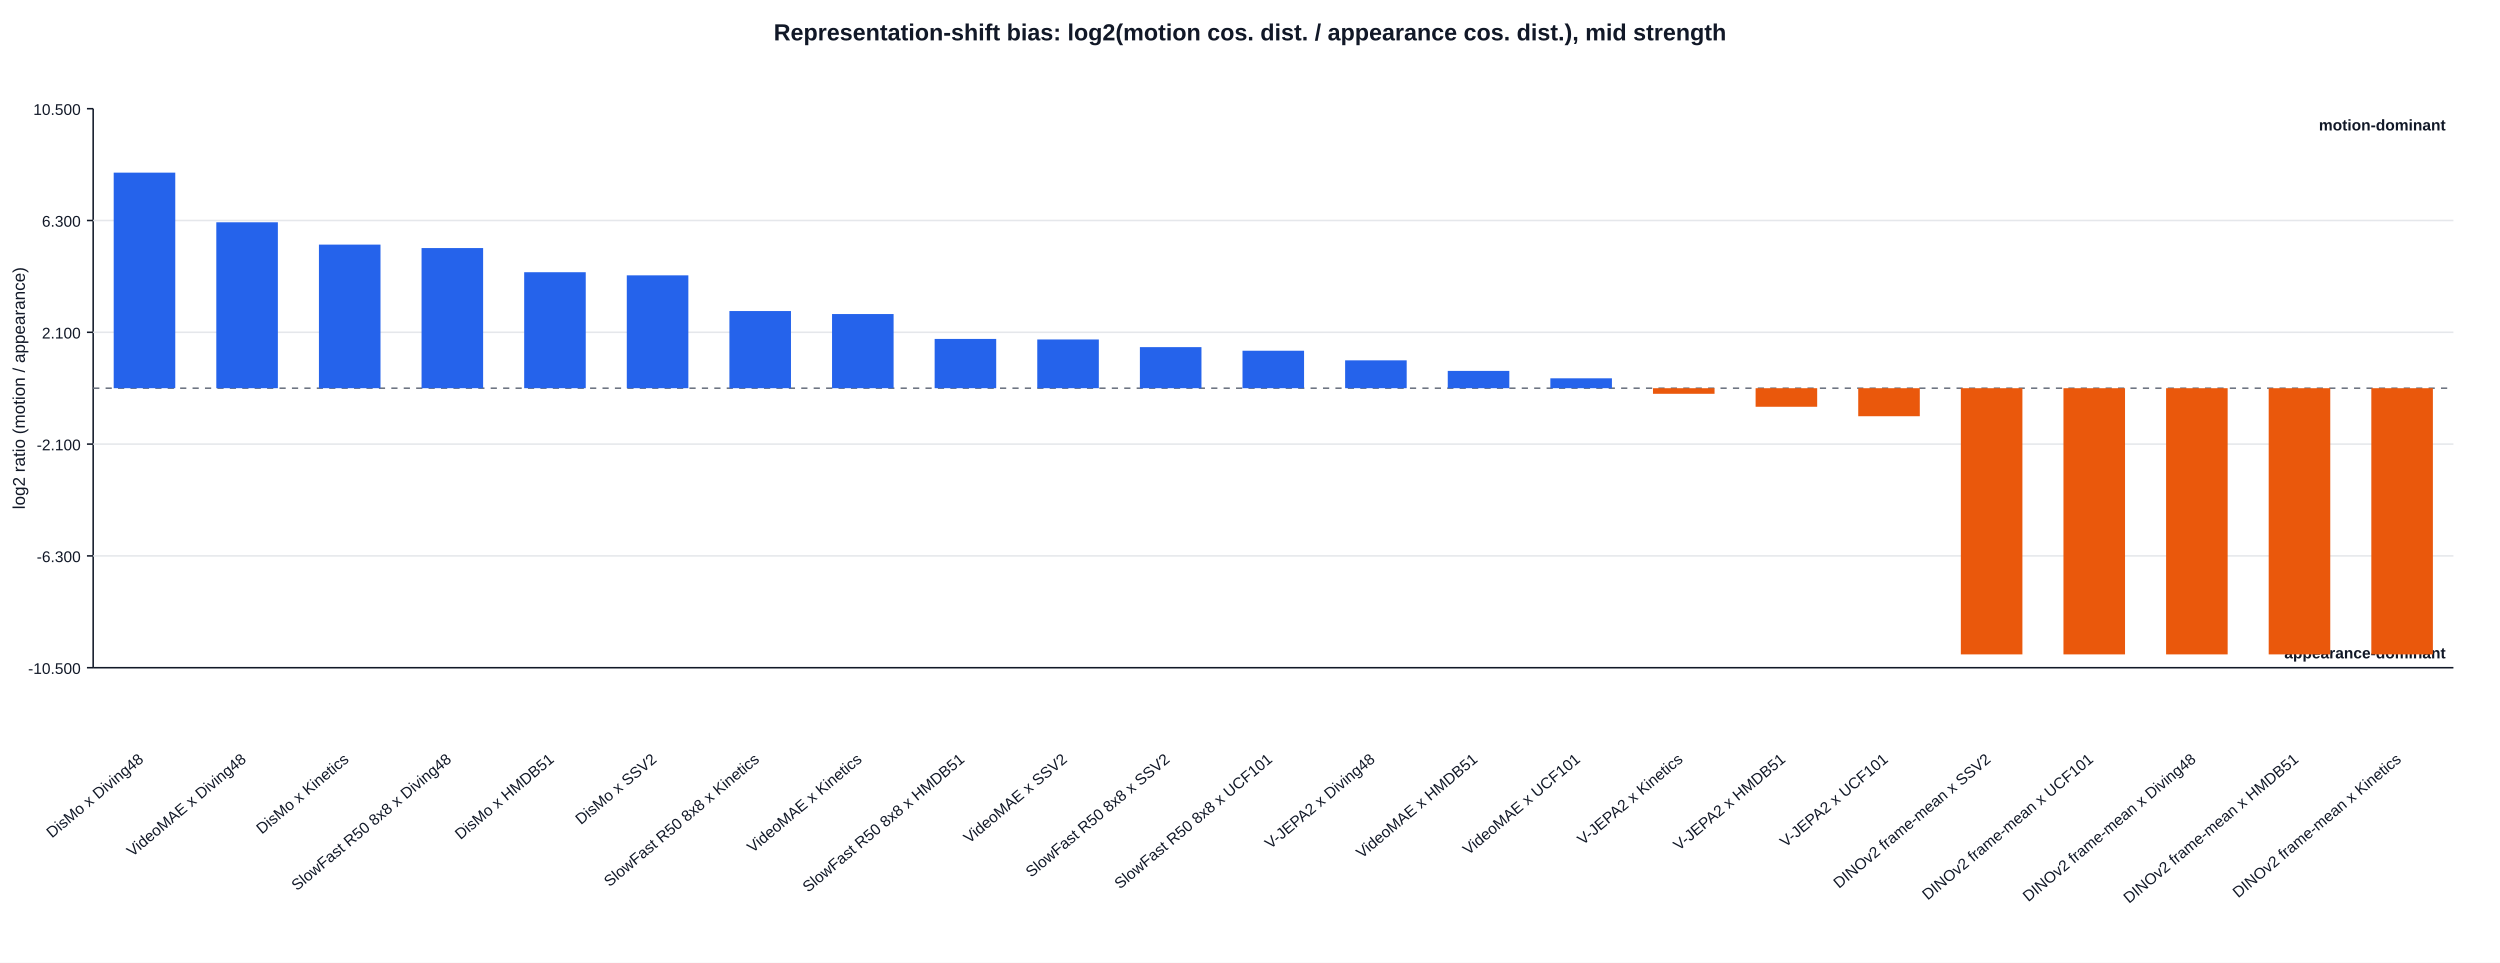
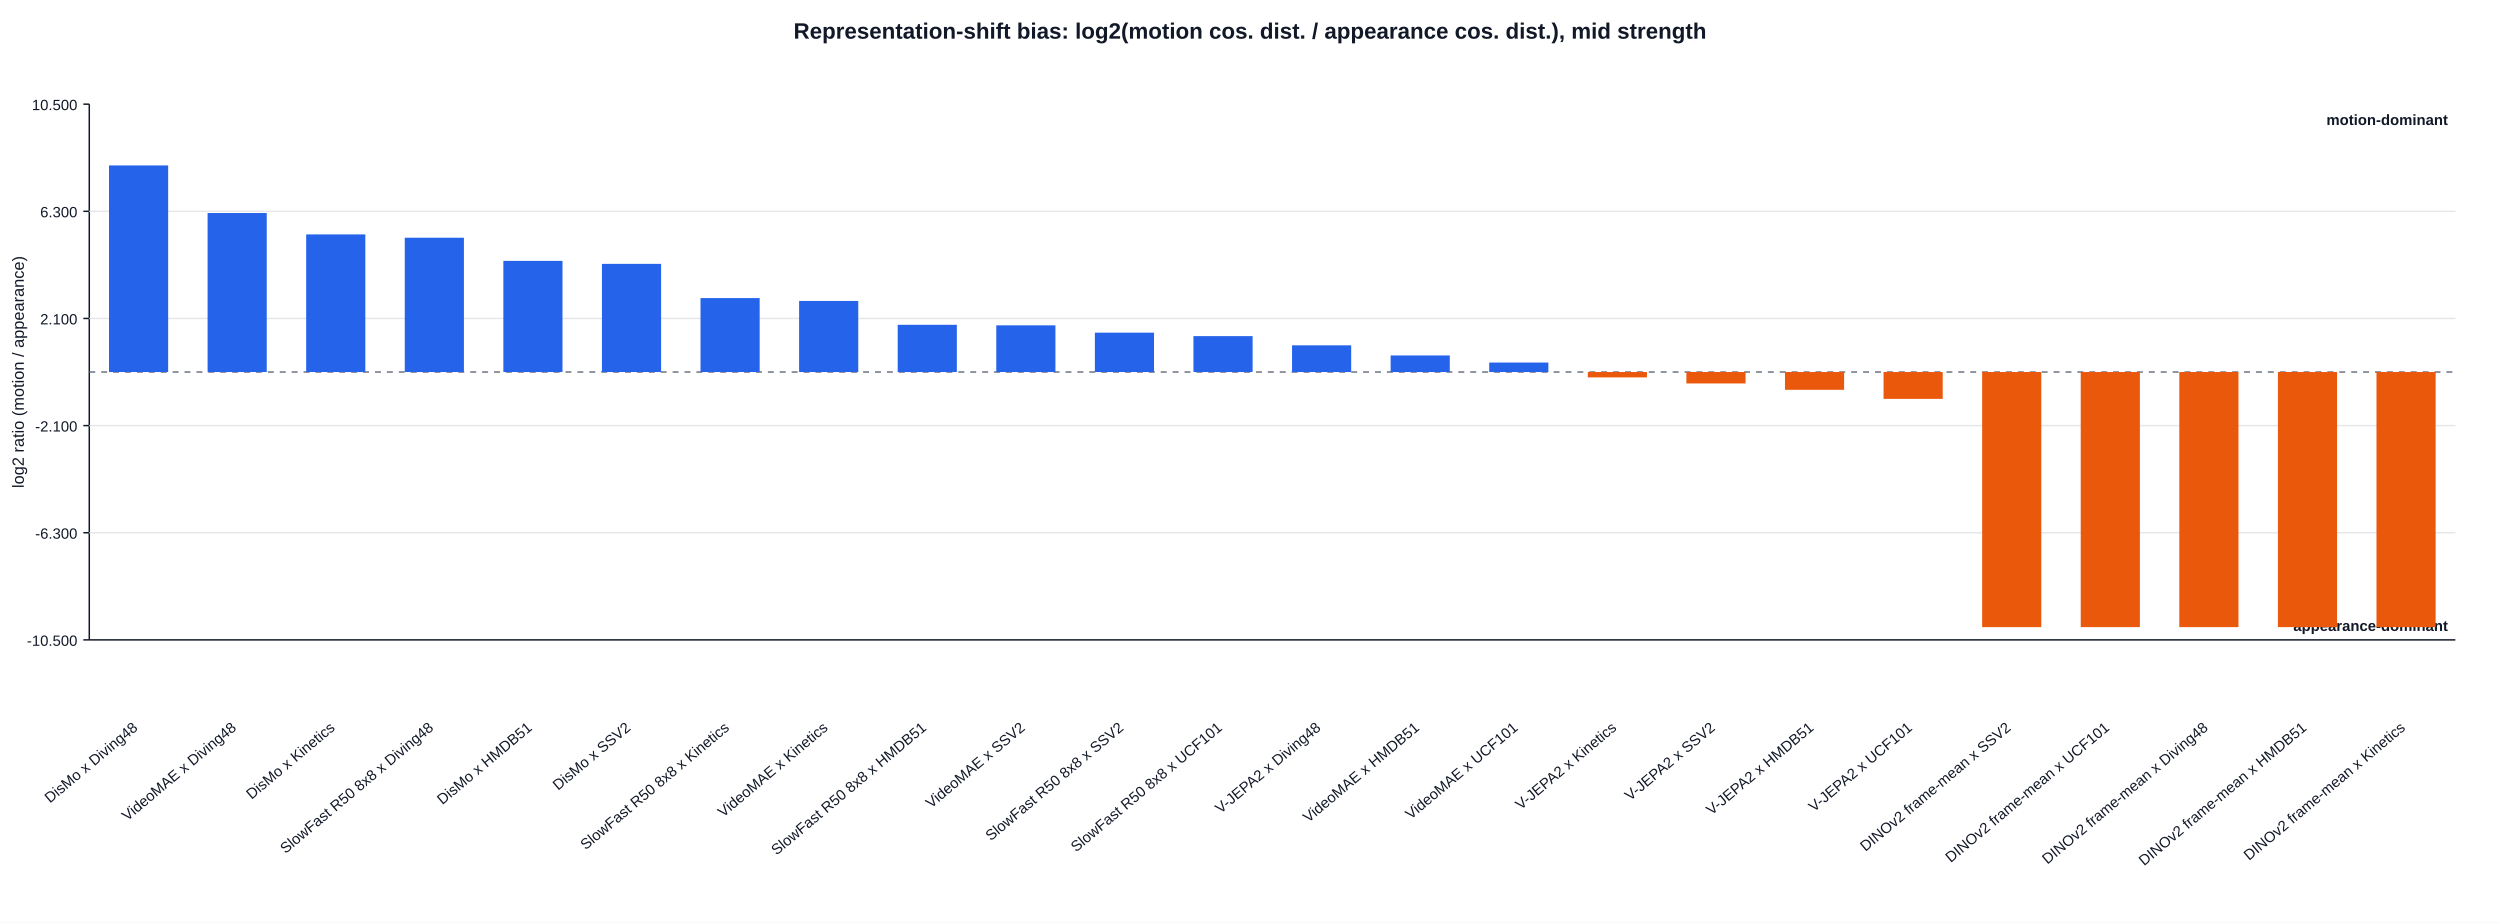
- <svg xmlns="http://www.w3.org/2000/svg" width="1610" height="620" viewBox="0 0 1610 620">
+ <svg xmlns="http://www.w3.org/2000/svg" width="1680" height="620" viewBox="0 0 1680 620">
  <rect width="100%" height="100%" fill="#ffffff" />
  <style>text { font-family: Arial, Helvetica, sans-serif; fill: #111827; }</style>
-   <text x="805.00" y="26.00" font-size="15" font-weight="700" text-anchor="middle">Representation-shift bias: log2(motion cos. dist. / appearance cos. dist.), mid strength</text>
+   <text x="840.00" y="26.00" font-size="15" font-weight="700" text-anchor="middle">Representation-shift bias: log2(motion cos. dist. / appearance cos. dist.), mid strength</text>
  <text x="16.00" y="250.00" font-size="11" font-weight="400" text-anchor="middle" transform="rotate(-90 16.00 250.00)">log2 ratio (motion / appearance)</text>
-   <line x1="60" y1="430" x2="1580" y2="430" stroke="#111827" stroke-width="1" />
+   <line x1="60" y1="430" x2="1650" y2="430" stroke="#111827" stroke-width="1" />
  <line x1="60" y1="70" x2="60" y2="430" stroke="#111827" stroke-width="1" />
  <line x1="56" y1="430.00" x2="60" y2="430.00" stroke="#111827" />
  <text x="52.00" y="434.00" font-size="10" font-weight="400" text-anchor="end">-10.500</text>
  <line x1="56" y1="358.00" x2="60" y2="358.00" stroke="#111827" />
  <text x="52.00" y="362.00" font-size="10" font-weight="400" text-anchor="end">-6.300</text>
-   <line x1="60" y1="358.00" x2="1580" y2="358.00" stroke="#e5e7eb" stroke-width="1" />
+   <line x1="60" y1="358.00" x2="1650" y2="358.00" stroke="#e5e7eb" stroke-width="1" />
  <line x1="56" y1="286.00" x2="60" y2="286.00" stroke="#111827" />
  <text x="52.00" y="290.00" font-size="10" font-weight="400" text-anchor="end">-2.100</text>
-   <line x1="60" y1="286.00" x2="1580" y2="286.00" stroke="#e5e7eb" stroke-width="1" />
+   <line x1="60" y1="286.00" x2="1650" y2="286.00" stroke="#e5e7eb" stroke-width="1" />
  <line x1="56" y1="214.00" x2="60" y2="214.00" stroke="#111827" />
  <text x="52.00" y="218.00" font-size="10" font-weight="400" text-anchor="end">2.100</text>
-   <line x1="60" y1="214.00" x2="1580" y2="214.00" stroke="#e5e7eb" stroke-width="1" />
+   <line x1="60" y1="214.00" x2="1650" y2="214.00" stroke="#e5e7eb" stroke-width="1" />
  <line x1="56" y1="142.00" x2="60" y2="142.00" stroke="#111827" />
  <text x="52.00" y="146.00" font-size="10" font-weight="400" text-anchor="end">6.300</text>
-   <line x1="60" y1="142.00" x2="1580" y2="142.00" stroke="#e5e7eb" stroke-width="1" />
+   <line x1="60" y1="142.00" x2="1650" y2="142.00" stroke="#e5e7eb" stroke-width="1" />
  <line x1="56" y1="70.00" x2="60" y2="70.00" stroke="#111827" />
  <text x="52.00" y="74.00" font-size="10" font-weight="400" text-anchor="end">10.500</text>
-   <line x1="60" y1="250.00" x2="1580" y2="250.00" stroke="#6b7280" stroke-dasharray="4 4" />
-   <text x="1575.00" y="84.00" font-size="10" font-weight="600" text-anchor="end">motion-dominant</text>
-   <text x="1575.00" y="424.00" font-size="10" font-weight="600" text-anchor="end">appearance-dominant</text>
-   <rect x="73.22" y="111.18" width="39.65" height="138.82" fill="#2563eb" />
-   <text x="93.04" y="490.00" font-size="10" font-weight="400" text-anchor="end" transform="rotate(-40 93.04 490.00)">DisMo x Diving48</text>
-   <rect x="139.30" y="143.15" width="39.65" height="106.85" fill="#2563eb" />
-   <text x="159.13" y="490.00" font-size="10" font-weight="400" text-anchor="end" transform="rotate(-40 159.13 490.00)">VideoMAE x Diving48</text>
-   <rect x="205.39" y="157.53" width="39.65" height="92.47" fill="#2563eb" />
-   <text x="225.22" y="490.00" font-size="10" font-weight="400" text-anchor="end" transform="rotate(-40 225.22 490.00)">DisMo x Kinetics</text>
-   <rect x="271.48" y="159.75" width="39.65" height="90.25" fill="#2563eb" />
-   <text x="291.30" y="490.00" font-size="10" font-weight="400" text-anchor="end" transform="rotate(-40 291.30 490.00)">SlowFast R50 8x8 x Diving48</text>
-   <rect x="337.57" y="175.31" width="39.65" height="74.69" fill="#2563eb" />
-   <text x="357.39" y="490.00" font-size="10" font-weight="400" text-anchor="end" transform="rotate(-40 357.39 490.00)">DisMo x HMDB51</text>
-   <rect x="403.65" y="177.32" width="39.65" height="72.68" fill="#2563eb" />
-   <text x="423.48" y="490.00" font-size="10" font-weight="400" text-anchor="end" transform="rotate(-40 423.48 490.00)">DisMo x SSV2</text>
-   <rect x="469.74" y="200.31" width="39.65" height="49.69" fill="#2563eb" />
-   <text x="489.57" y="490.00" font-size="10" font-weight="400" text-anchor="end" transform="rotate(-40 489.57 490.00)">SlowFast R50 8x8 x Kinetics</text>
-   <rect x="535.83" y="202.24" width="39.65" height="47.76" fill="#2563eb" />
-   <text x="555.65" y="490.00" font-size="10" font-weight="400" text-anchor="end" transform="rotate(-40 555.65 490.00)">VideoMAE x Kinetics</text>
-   <rect x="601.91" y="218.27" width="39.65" height="31.73" fill="#2563eb" />
-   <text x="621.74" y="490.00" font-size="10" font-weight="400" text-anchor="end" transform="rotate(-40 621.74 490.00)">SlowFast R50 8x8 x HMDB51</text>
-   <rect x="668.00" y="218.62" width="39.65" height="31.38" fill="#2563eb" />
-   <text x="687.83" y="490.00" font-size="10" font-weight="400" text-anchor="end" transform="rotate(-40 687.83 490.00)">VideoMAE x SSV2</text>
-   <rect x="734.09" y="223.55" width="39.65" height="26.45" fill="#2563eb" />
-   <text x="753.91" y="490.00" font-size="10" font-weight="400" text-anchor="end" transform="rotate(-40 753.91 490.00)">SlowFast R50 8x8 x SSV2</text>
-   <rect x="800.17" y="225.87" width="39.65" height="24.13" fill="#2563eb" />
-   <text x="820.00" y="490.00" font-size="10" font-weight="400" text-anchor="end" transform="rotate(-40 820.00 490.00)">SlowFast R50 8x8 x UCF101</text>
-   <rect x="866.26" y="232.06" width="39.65" height="17.94" fill="#2563eb" />
-   <text x="886.09" y="490.00" font-size="10" font-weight="400" text-anchor="end" transform="rotate(-40 886.09 490.00)">V-JEPA2 x Diving48</text>
-   <rect x="932.35" y="238.86" width="39.65" height="11.14" fill="#2563eb" />
-   <text x="952.17" y="490.00" font-size="10" font-weight="400" text-anchor="end" transform="rotate(-40 952.17 490.00)">VideoMAE x HMDB51</text>
-   <rect x="998.43" y="243.63" width="39.65" height="6.37" fill="#2563eb" />
-   <text x="1018.26" y="490.00" font-size="10" font-weight="400" text-anchor="end" transform="rotate(-40 1018.26 490.00)">VideoMAE x UCF101</text>
-   <rect x="1064.52" y="250.00" width="39.65" height="3.61" fill="#ea580c" />
-   <text x="1084.35" y="490.00" font-size="10" font-weight="400" text-anchor="end" transform="rotate(-40 1084.35 490.00)">V-JEPA2 x Kinetics</text>
-   <rect x="1130.61" y="250.00" width="39.65" height="11.96" fill="#ea580c" />
-   <text x="1150.43" y="490.00" font-size="10" font-weight="400" text-anchor="end" transform="rotate(-40 1150.43 490.00)">V-JEPA2 x HMDB51</text>
-   <rect x="1196.70" y="250.00" width="39.65" height="18.05" fill="#ea580c" />
-   <text x="1216.52" y="490.00" font-size="10" font-weight="400" text-anchor="end" transform="rotate(-40 1216.52 490.00)">V-JEPA2 x UCF101</text>
-   <rect x="1262.78" y="250.00" width="39.65" height="171.43" fill="#ea580c" />
-   <text x="1282.61" y="490.00" font-size="10" font-weight="400" text-anchor="end" transform="rotate(-40 1282.61 490.00)">DINOv2 frame-mean x SSV2</text>
-   <rect x="1328.87" y="250.00" width="39.65" height="171.43" fill="#ea580c" />
-   <text x="1348.70" y="490.00" font-size="10" font-weight="400" text-anchor="end" transform="rotate(-40 1348.70 490.00)">DINOv2 frame-mean x UCF101</text>
-   <rect x="1394.96" y="250.00" width="39.65" height="171.43" fill="#ea580c" />
-   <text x="1414.78" y="490.00" font-size="10" font-weight="400" text-anchor="end" transform="rotate(-40 1414.78 490.00)">DINOv2 frame-mean x Diving48</text>
-   <rect x="1461.04" y="250.00" width="39.65" height="171.43" fill="#ea580c" />
-   <text x="1480.87" y="490.00" font-size="10" font-weight="400" text-anchor="end" transform="rotate(-40 1480.87 490.00)">DINOv2 frame-mean x HMDB51</text>
-   <rect x="1527.13" y="250.00" width="39.65" height="171.43" fill="#ea580c" />
-   <text x="1546.96" y="490.00" font-size="10" font-weight="400" text-anchor="end" transform="rotate(-40 1546.96 490.00)">DINOv2 frame-mean x Kinetics</text>
+   <line x1="60" y1="250.00" x2="1650" y2="250.00" stroke="#6b7280" stroke-dasharray="4 4" />
+   <text x="1645.00" y="84.00" font-size="10" font-weight="600" text-anchor="end">motion-dominant</text>
+   <text x="1645.00" y="424.00" font-size="10" font-weight="600" text-anchor="end">appearance-dominant</text>
+   <rect x="73.25" y="111.18" width="39.75" height="138.82" fill="#2563eb" />
+   <text x="93.12" y="490.00" font-size="10" font-weight="400" text-anchor="end" transform="rotate(-40 93.12 490.00)">DisMo x Diving48</text>
+   <rect x="139.50" y="143.15" width="39.75" height="106.85" fill="#2563eb" />
+   <text x="159.38" y="490.00" font-size="10" font-weight="400" text-anchor="end" transform="rotate(-40 159.38 490.00)">VideoMAE x Diving48</text>
+   <rect x="205.75" y="157.53" width="39.75" height="92.47" fill="#2563eb" />
+   <text x="225.62" y="490.00" font-size="10" font-weight="400" text-anchor="end" transform="rotate(-40 225.62 490.00)">DisMo x Kinetics</text>
+   <rect x="272.00" y="159.75" width="39.75" height="90.25" fill="#2563eb" />
+   <text x="291.88" y="490.00" font-size="10" font-weight="400" text-anchor="end" transform="rotate(-40 291.88 490.00)">SlowFast R50 8x8 x Diving48</text>
+   <rect x="338.25" y="175.31" width="39.75" height="74.69" fill="#2563eb" />
+   <text x="358.12" y="490.00" font-size="10" font-weight="400" text-anchor="end" transform="rotate(-40 358.12 490.00)">DisMo x HMDB51</text>
+   <rect x="404.50" y="177.32" width="39.75" height="72.68" fill="#2563eb" />
+   <text x="424.38" y="490.00" font-size="10" font-weight="400" text-anchor="end" transform="rotate(-40 424.38 490.00)">DisMo x SSV2</text>
+   <rect x="470.75" y="200.31" width="39.75" height="49.69" fill="#2563eb" />
+   <text x="490.62" y="490.00" font-size="10" font-weight="400" text-anchor="end" transform="rotate(-40 490.62 490.00)">SlowFast R50 8x8 x Kinetics</text>
+   <rect x="537.00" y="202.24" width="39.75" height="47.76" fill="#2563eb" />
+   <text x="556.88" y="490.00" font-size="10" font-weight="400" text-anchor="end" transform="rotate(-40 556.88 490.00)">VideoMAE x Kinetics</text>
+   <rect x="603.25" y="218.27" width="39.75" height="31.73" fill="#2563eb" />
+   <text x="623.12" y="490.00" font-size="10" font-weight="400" text-anchor="end" transform="rotate(-40 623.12 490.00)">SlowFast R50 8x8 x HMDB51</text>
+   <rect x="669.50" y="218.62" width="39.75" height="31.38" fill="#2563eb" />
+   <text x="689.38" y="490.00" font-size="10" font-weight="400" text-anchor="end" transform="rotate(-40 689.38 490.00)">VideoMAE x SSV2</text>
+   <rect x="735.75" y="223.55" width="39.75" height="26.45" fill="#2563eb" />
+   <text x="755.62" y="490.00" font-size="10" font-weight="400" text-anchor="end" transform="rotate(-40 755.62 490.00)">SlowFast R50 8x8 x SSV2</text>
+   <rect x="802.00" y="225.87" width="39.75" height="24.13" fill="#2563eb" />
+   <text x="821.88" y="490.00" font-size="10" font-weight="400" text-anchor="end" transform="rotate(-40 821.88 490.00)">SlowFast R50 8x8 x UCF101</text>
+   <rect x="868.25" y="232.06" width="39.75" height="17.94" fill="#2563eb" />
+   <text x="888.12" y="490.00" font-size="10" font-weight="400" text-anchor="end" transform="rotate(-40 888.12 490.00)">V-JEPA2 x Diving48</text>
+   <rect x="934.50" y="238.86" width="39.75" height="11.14" fill="#2563eb" />
+   <text x="954.38" y="490.00" font-size="10" font-weight="400" text-anchor="end" transform="rotate(-40 954.38 490.00)">VideoMAE x HMDB51</text>
+   <rect x="1000.75" y="243.63" width="39.75" height="6.37" fill="#2563eb" />
+   <text x="1020.62" y="490.00" font-size="10" font-weight="400" text-anchor="end" transform="rotate(-40 1020.62 490.00)">VideoMAE x UCF101</text>
+   <rect x="1067.00" y="250.00" width="39.75" height="3.61" fill="#ea580c" />
+   <text x="1086.88" y="490.00" font-size="10" font-weight="400" text-anchor="end" transform="rotate(-40 1086.88 490.00)">V-JEPA2 x Kinetics</text>
+   <rect x="1133.25" y="250.00" width="39.75" height="7.68" fill="#ea580c" />
+   <text x="1153.12" y="490.00" font-size="10" font-weight="400" text-anchor="end" transform="rotate(-40 1153.12 490.00)">V-JEPA2 x SSV2</text>
+   <rect x="1199.50" y="250.00" width="39.75" height="11.96" fill="#ea580c" />
+   <text x="1219.38" y="490.00" font-size="10" font-weight="400" text-anchor="end" transform="rotate(-40 1219.38 490.00)">V-JEPA2 x HMDB51</text>
+   <rect x="1265.75" y="250.00" width="39.75" height="18.05" fill="#ea580c" />
+   <text x="1285.62" y="490.00" font-size="10" font-weight="400" text-anchor="end" transform="rotate(-40 1285.62 490.00)">V-JEPA2 x UCF101</text>
+   <rect x="1332.00" y="250.00" width="39.75" height="171.43" fill="#ea580c" />
+   <text x="1351.88" y="490.00" font-size="10" font-weight="400" text-anchor="end" transform="rotate(-40 1351.88 490.00)">DINOv2 frame-mean x SSV2</text>
+   <rect x="1398.25" y="250.00" width="39.75" height="171.43" fill="#ea580c" />
+   <text x="1418.12" y="490.00" font-size="10" font-weight="400" text-anchor="end" transform="rotate(-40 1418.12 490.00)">DINOv2 frame-mean x UCF101</text>
+   <rect x="1464.50" y="250.00" width="39.75" height="171.43" fill="#ea580c" />
+   <text x="1484.38" y="490.00" font-size="10" font-weight="400" text-anchor="end" transform="rotate(-40 1484.38 490.00)">DINOv2 frame-mean x Diving48</text>
+   <rect x="1530.75" y="250.00" width="39.75" height="171.43" fill="#ea580c" />
+   <text x="1550.62" y="490.00" font-size="10" font-weight="400" text-anchor="end" transform="rotate(-40 1550.62 490.00)">DINOv2 frame-mean x HMDB51</text>
+   <rect x="1597.00" y="250.00" width="39.75" height="171.43" fill="#ea580c" />
+   <text x="1616.88" y="490.00" font-size="10" font-weight="400" text-anchor="end" transform="rotate(-40 1616.88 490.00)">DINOv2 frame-mean x Kinetics</text>
</svg>
